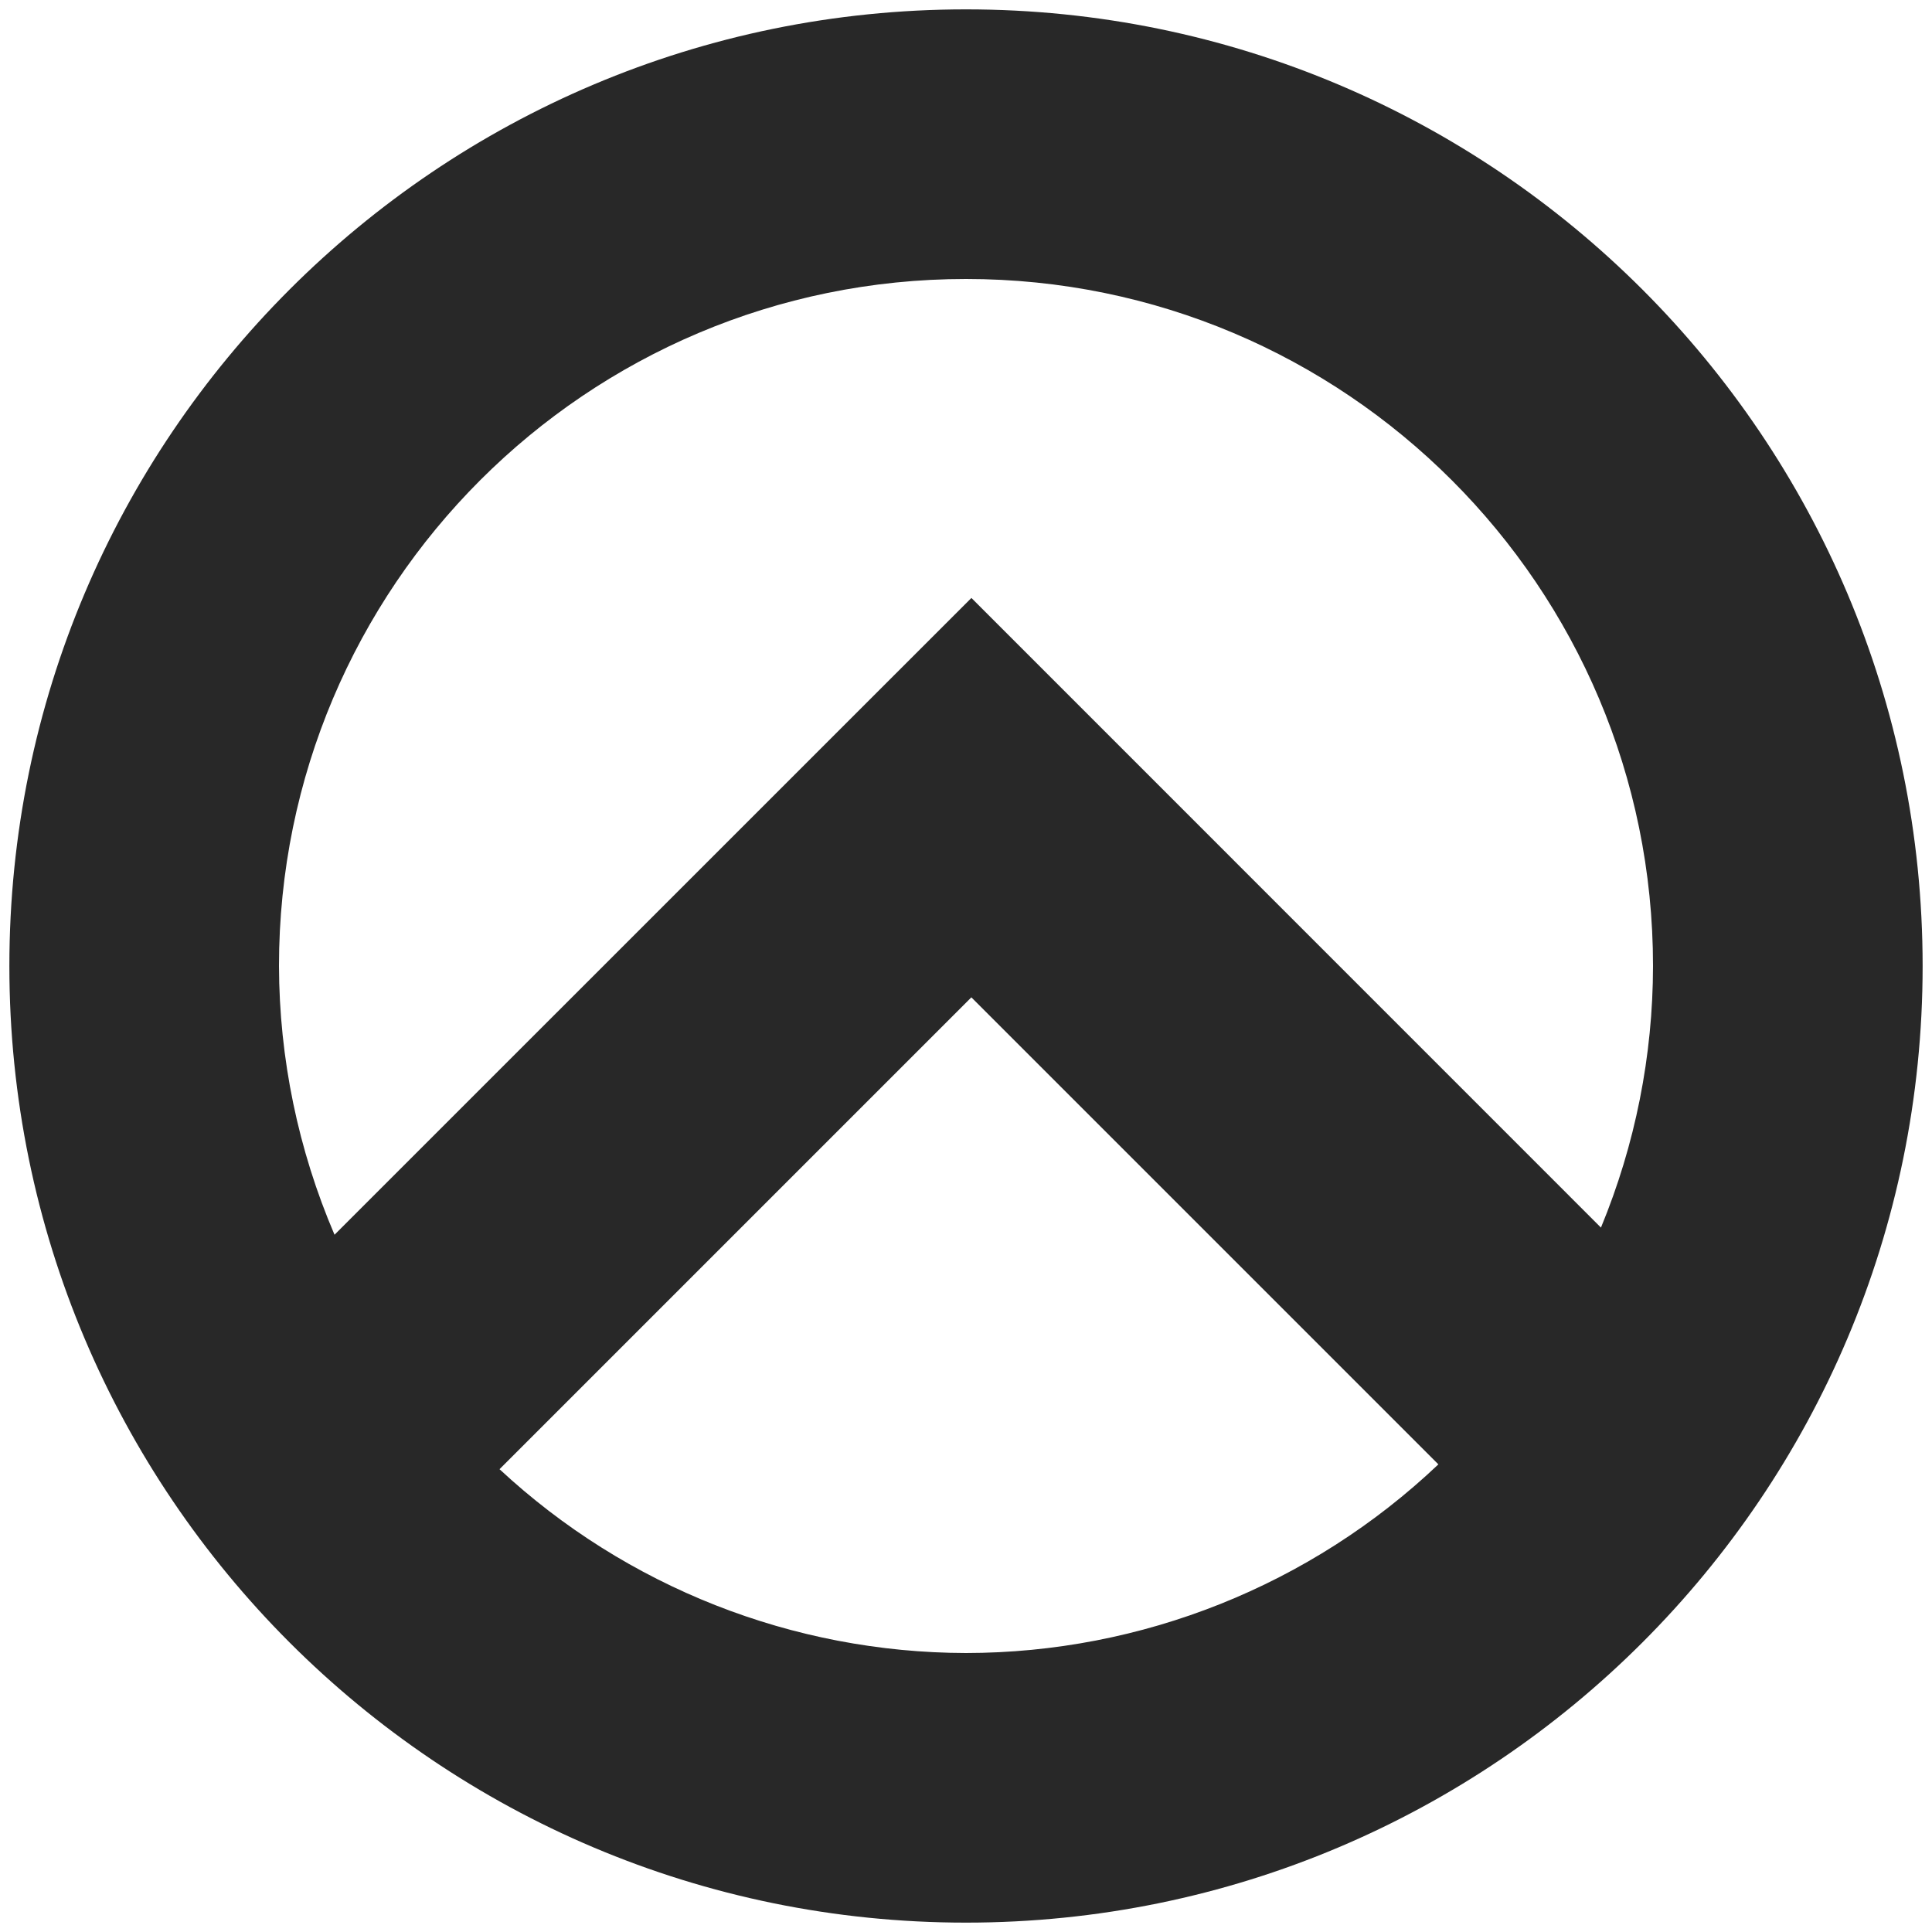
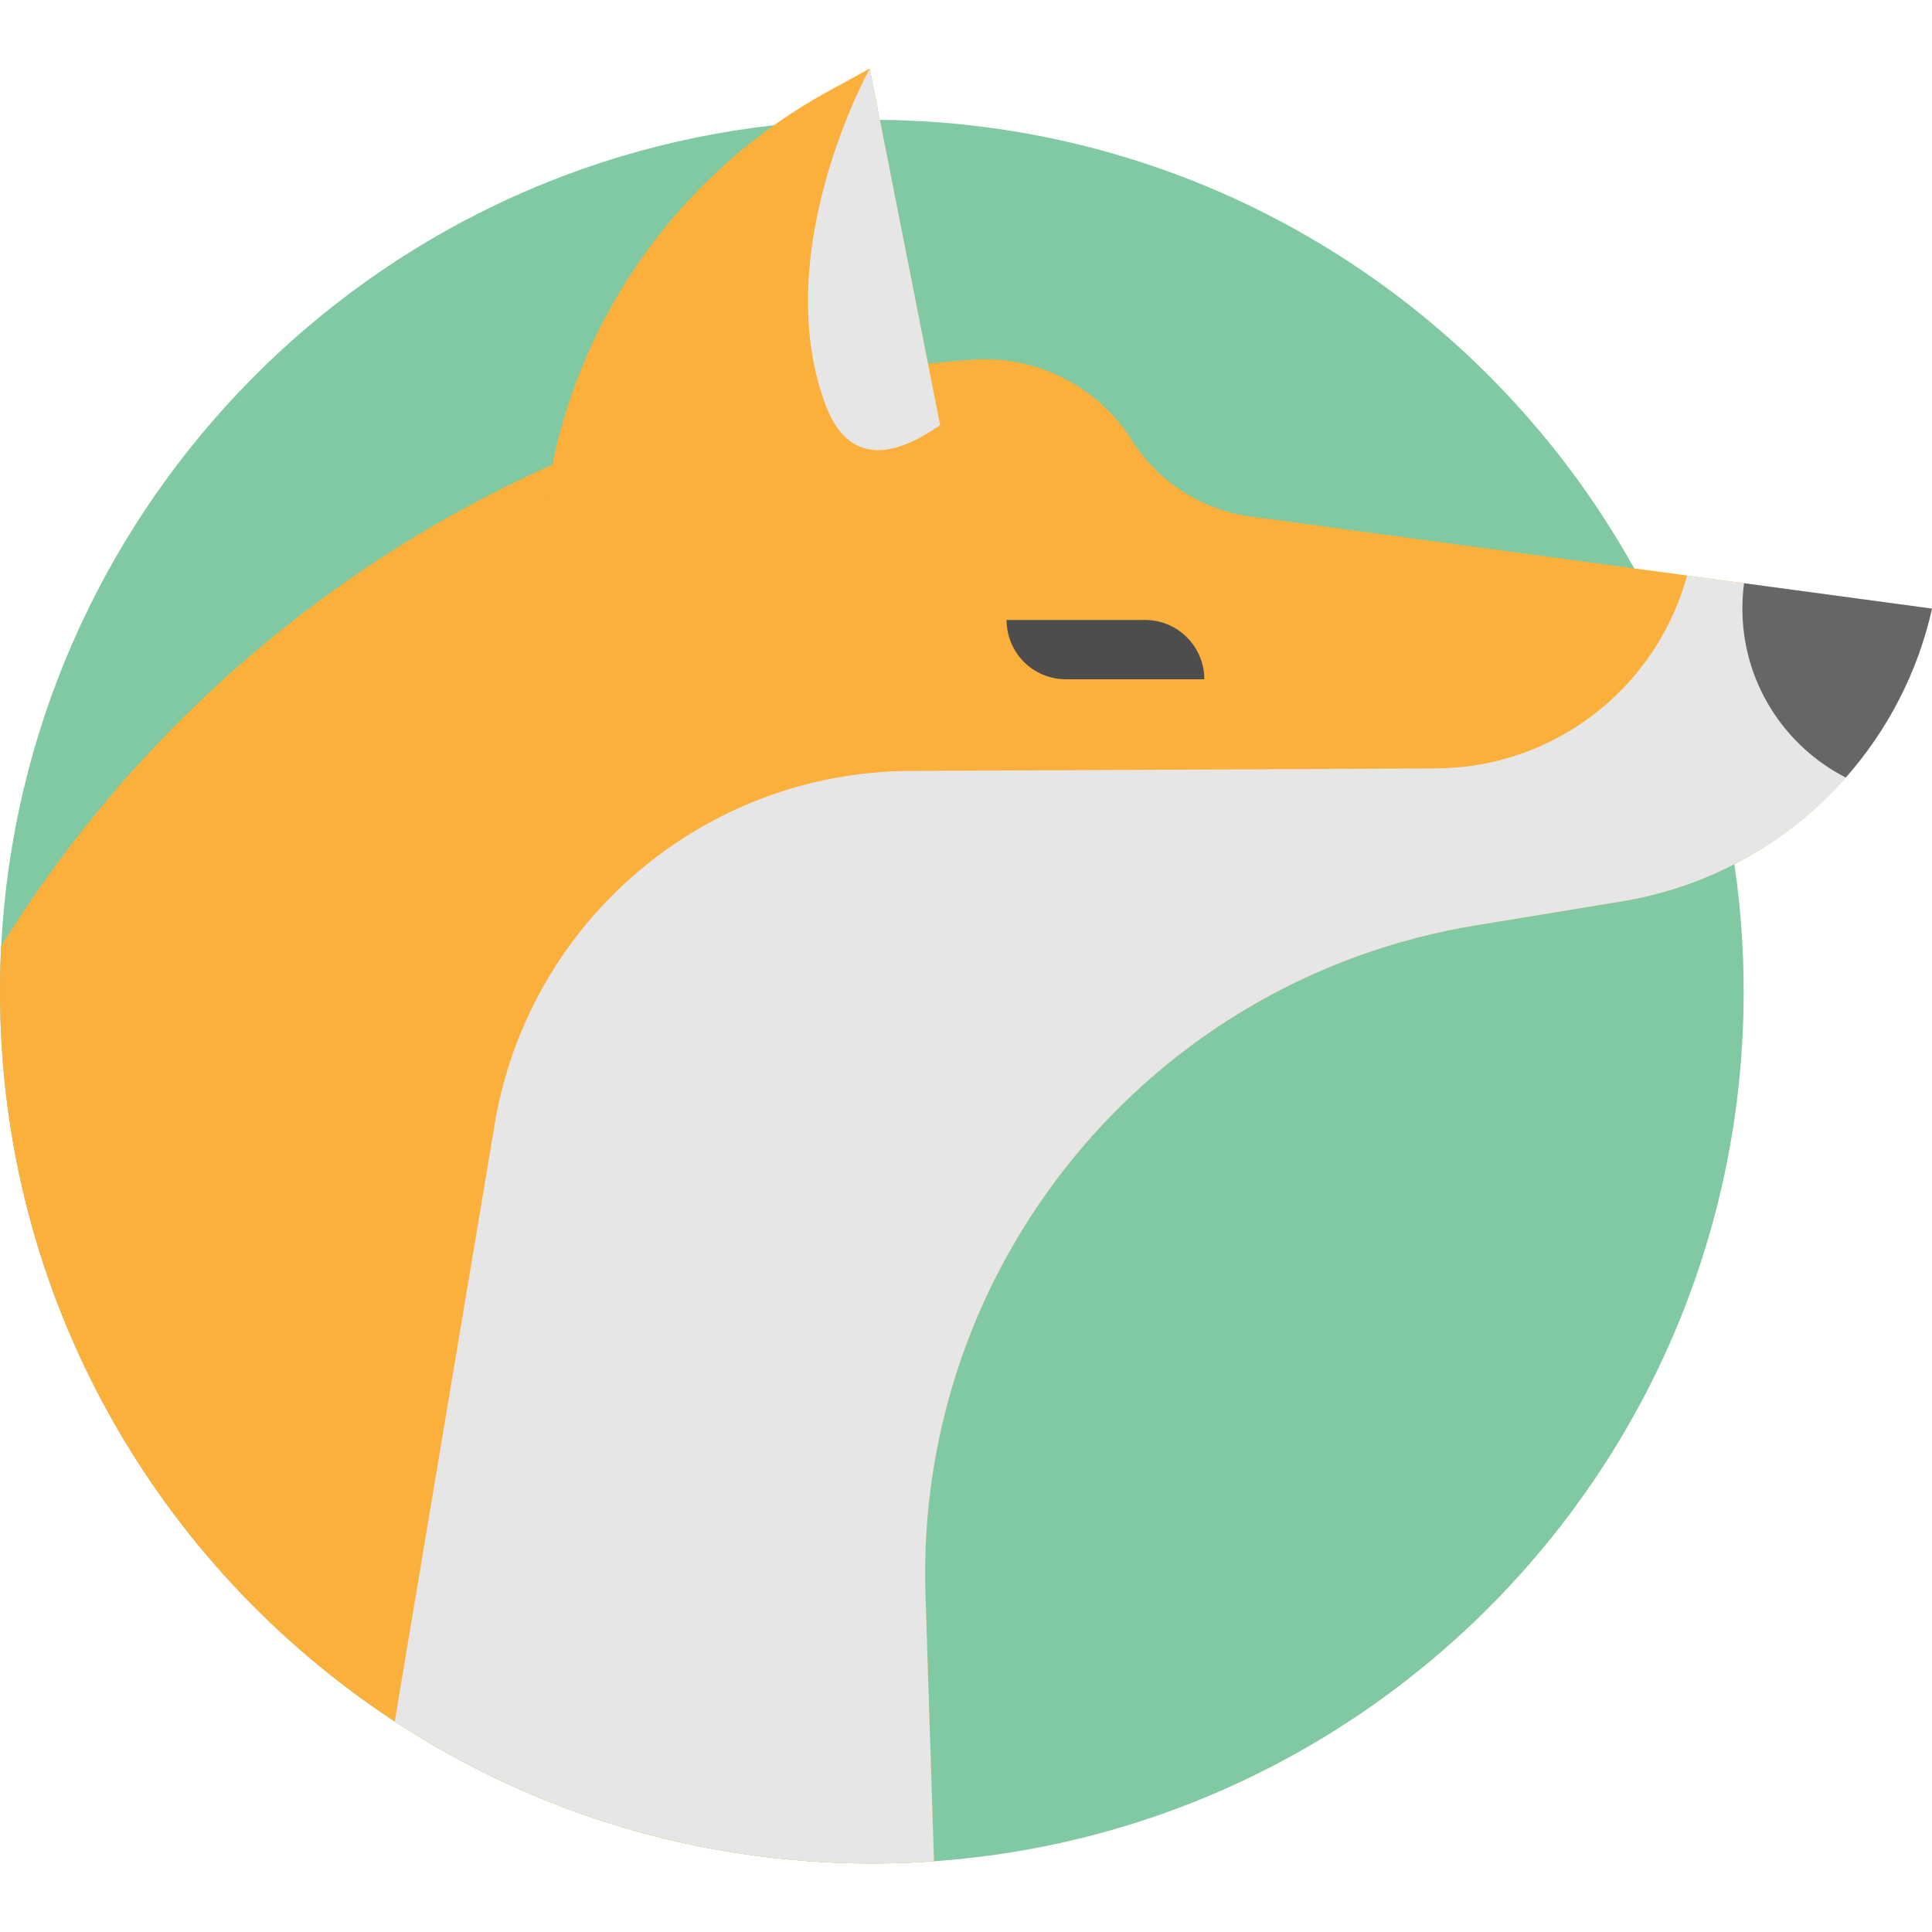
- <svg xmlns="http://www.w3.org/2000/svg" xmlns:xlink="http://www.w3.org/1999/xlink" width="2000" height="2000" viewBox="0 0 20 20" id="svg2" version="1.1">
-   <defs id="defs12">
-     <radialGradient gradientUnits="userSpaceOnUse" gradientTransform="matrix(1.063149,0.00244008,-0.00592415,2.581167,32.0743,-817.4978)" r="262.39" fy="455.77" fx="89.524" cy="455.77" cx="89.524" id="radialGradient3905" xlink:href="#linearGradient3899" />
-     <radialGradient gradientUnits="userSpaceOnUse" gradientTransform="matrix(1.914419,-0.6980924,0.1731359,0.4748005,-67.77674,416.3471)" r="201.657" fy="572.54" fx="165.665" cy="572.54" cx="165.665" id="radialGradient3831" xlink:href="#linearGradient3825" />
-     <linearGradient id="linearGradient3990">
-       <stop id="stop3992" offset="0" style="stop-color:#000000;stop-opacity:1;" />
-       <stop id="stop3994" offset="1" style="stop-color:#000000;stop-opacity:0;" />
-     </linearGradient>
-     <radialGradient gradientUnits="userSpaceOnUse" gradientTransform="matrix(0.7869232,-0.09636774,0.09619281,0.7854947,522.3456,279.0588)" r="201.657" fy="1269.008" fx="69.923" cy="1269.008" cx="69.923" id="radialGradient3996" xlink:href="#linearGradient3990" />
-     <linearGradient id="linearGradient3964">
-       <stop id="stop3966" offset="0" style="stop-color:#000000;stop-opacity:1;" />
-       <stop id="stop3968" offset="1" style="stop-color:#000000;stop-opacity:0;" />
-     </linearGradient>
-     <radialGradient gradientUnits="userSpaceOnUse" gradientTransform="matrix(0.7217658,0.01141816,-0.08023386,5.071748,-174.4449,-4863.57)" r="152.292" fy="1191.283" fx="994.258" cy="1191.283" cx="994.258" id="radialGradient3970" xlink:href="#linearGradient3964" />
-     <linearGradient id="linearGradient3825">
-       <stop id="stop3827" offset="0" style="stop-color:#ffcc00;stop-opacity:1;" />
-       <stop id="stop3829" offset="1" style="stop-color:#ffcc00;stop-opacity:0;" />
-     </linearGradient>
-     <linearGradient id="linearGradient3849">
-       <stop id="stop3851" offset="0" style="stop-color:#ffcc00;stop-opacity:1;" />
-       <stop id="stop3853" offset="1" style="stop-color:#ffcc00;stop-opacity:0;" />
-     </linearGradient>
-     <linearGradient id="linearGradient3899">
-       <stop id="stop3901" offset="0" style="stop-color:#ffcc00;stop-opacity:1;" />
-       <stop id="stop3903" offset="1" style="stop-color:#ffcc00;stop-opacity:0;" />
-     </linearGradient>
-     <radialGradient gradientUnits="userSpaceOnUse" gradientTransform="matrix(1.063149,0.00244008,-0.00592415,2.581167,32.0743,-817.4978)" r="262.39" fy="455.77" fx="89.524" cy="455.77" cx="89.524" id="radialGradient3905-2" xlink:href="#linearGradient3899-8" />
-     <radialGradient gradientUnits="userSpaceOnUse" gradientTransform="matrix(1.914419,-0.6980924,0.1731359,0.4748005,-67.77674,416.3471)" r="201.657" fy="572.54" fx="165.665" cy="572.54" cx="165.665" id="radialGradient3831-1" xlink:href="#linearGradient3825-2" />
-     <linearGradient id="linearGradient3990-5">
-       <stop id="stop3992-7" offset="0" style="stop-color:#000000;stop-opacity:1;" />
-       <stop id="stop3994-6" offset="1" style="stop-color:#000000;stop-opacity:0;" />
-     </linearGradient>
-     <radialGradient gradientUnits="userSpaceOnUse" gradientTransform="matrix(0.7869232,-0.09636774,0.09619281,0.7854947,522.3456,279.0588)" r="201.657" fy="1269.008" fx="69.923" cy="1269.008" cx="69.923" id="radialGradient3996-8" xlink:href="#linearGradient3990-5" />
-     <linearGradient id="linearGradient3964-2">
-       <stop id="stop3966-1" offset="0" style="stop-color:#000000;stop-opacity:1;" />
-       <stop id="stop3968-6" offset="1" style="stop-color:#000000;stop-opacity:0;" />
-     </linearGradient>
-     <radialGradient gradientUnits="userSpaceOnUse" gradientTransform="matrix(0.7217658,0.01141816,-0.08023386,5.071748,-174.4449,-4863.57)" r="152.292" fy="1191.283" fx="994.258" cy="1191.283" cx="994.258" id="radialGradient3970-2" xlink:href="#linearGradient3964-2" />
-     <linearGradient id="linearGradient3825-2">
-       <stop id="stop3827-7" offset="0" style="stop-color:#ffcc00;stop-opacity:1;" />
-       <stop id="stop3829-6" offset="1" style="stop-color:#ffcc00;stop-opacity:0;" />
-     </linearGradient>
-     <linearGradient id="linearGradient3849-1">
-       <stop id="stop3851-1" offset="0" style="stop-color:#ffcc00;stop-opacity:1;" />
-       <stop id="stop3853-5" offset="1" style="stop-color:#ffcc00;stop-opacity:0;" />
-     </linearGradient>
-     <linearGradient id="linearGradient3899-8">
-       <stop id="stop3901-2" offset="0" style="stop-color:#ffcc00;stop-opacity:1;" />
-       <stop id="stop3903-4" offset="1" style="stop-color:#ffcc00;stop-opacity:0;" />
-     </linearGradient>
-     <clipPath id="clipPath4151" clipPathUnits="userSpaceOnUse">
-       <path id="path4153" d="M 0,800 800,800 800,0 0,0 0,800 Z" />
-     </clipPath>
-     <clipPath id="clipPath4161" clipPathUnits="userSpaceOnUse">
-       <path id="path4163" d="m -118.108,71.322 236.216,0 0,-142.644 -236.216,0 0,142.644 z" />
-     </clipPath>
-     <clipPath id="clipPath4193" clipPathUnits="userSpaceOnUse">
-       <path id="path4195" d="m -118.108,71.322 236.216,0 0,-142.644 -236.216,0 0,142.644 z" />
-     </clipPath>
-     <clipPath id="clipPath4225" clipPathUnits="userSpaceOnUse">
-       <path id="path4227" d="m -118.108,71.322 236.216,0 0,-142.644 -236.216,0 0,142.644 z" />
-     </clipPath>
-     <clipPath id="clipPath4257" clipPathUnits="userSpaceOnUse">
-       <path id="path4259" d="m -118.108,71.322 236.216,0 0,-142.644 -236.216,0 0,142.644 z" />
-     </clipPath>
-     <clipPath id="clipPath4289" clipPathUnits="userSpaceOnUse">
-       <path id="path4291" d="m -118.108,71.322 236.216,0 0,-142.644 -236.216,0 0,142.644 z" />
-     </clipPath>
-     <clipPath id="clipPath4321" clipPathUnits="userSpaceOnUse">
-       <path id="path4323" d="m -118.108,71.322 236.216,0 0,-142.644 -236.216,0 0,142.644 z" />
-     </clipPath>
-     <clipPath id="clipPath4353" clipPathUnits="userSpaceOnUse">
-       <path id="path4355" d="m -118.108,71.322 236.216,0 0,-142.644 -236.216,0 0,142.644 z" />
-     </clipPath>
-     <clipPath id="clipPath4385" clipPathUnits="userSpaceOnUse">
-       <path id="path4387" d="m -118.108,71.322 236.216,0 0,-142.644 -236.216,0 0,142.644 z" />
-     </clipPath>
-     <radialGradient gradientUnits="userSpaceOnUse" gradientTransform="matrix(0.7217658,0.01141816,-0.08023386,5.071748,-174.4449,-4863.57)" r="152.292" fy="1191.283" fx="994.258" cy="1191.283" cx="994.258" id="radialGradient3970-9" xlink:href="#linearGradient3990" />
-     <radialGradient gradientUnits="userSpaceOnUse" gradientTransform="matrix(0.7869232,-0.09636774,0.09619281,0.7854947,522.3456,279.0588)" r="201.657" fy="1269.008" fx="69.923" cy="1269.008" cx="69.923" id="radialGradient3996-1" xlink:href="#linearGradient3990" />
-     <radialGradient gradientUnits="userSpaceOnUse" gradientTransform="matrix(1.914419,-0.6980924,0.1731359,0.4748005,-67.77674,416.3471)" r="201.657" fy="572.54" fx="165.665" cy="572.54" cx="165.665" id="radialGradient3831-9" xlink:href="#linearGradient3825" />
-     <radialGradient gradientUnits="userSpaceOnUse" gradientTransform="matrix(1.063149,0.00244008,-0.00592415,2.581167,32.0743,-817.4978)" r="262.39" fy="455.77" fx="89.524" cy="455.77" cx="89.524" id="radialGradient3905-24" xlink:href="#linearGradient3825" />
-     <clipPath id="clipPath4151-1" clipPathUnits="userSpaceOnUse">
-       <path id="path4153-1" d="M 0,800 800,800 800,0 0,0 0,800 Z" />
-     </clipPath>
-     <clipPath id="clipPath4161-1" clipPathUnits="userSpaceOnUse">
-       <path id="path4163-3" d="m -118.108,71.322 236.216,0 0,-142.644 -236.216,0 0,142.644 z" />
-     </clipPath>
-     <clipPath id="clipPath4193-86" clipPathUnits="userSpaceOnUse">
-       <path id="path4195-22" d="m -118.108,71.322 236.216,0 0,-142.644 -236.216,0 0,142.644 z" />
-     </clipPath>
-     <clipPath id="clipPath4225-8" clipPathUnits="userSpaceOnUse">
-       <path id="path4227-5" d="m -118.108,71.322 236.216,0 0,-142.644 -236.216,0 0,142.644 z" />
-     </clipPath>
-     <clipPath id="clipPath4257-4" clipPathUnits="userSpaceOnUse">
-       <path id="path4259-1" d="m -118.108,71.322 236.216,0 0,-142.644 -236.216,0 0,142.644 z" />
-     </clipPath>
-     <clipPath id="clipPath4289-8" clipPathUnits="userSpaceOnUse">
-       <path id="path4291-9" d="m -118.108,71.322 236.216,0 0,-142.644 -236.216,0 0,142.644 z" />
-     </clipPath>
-     <clipPath id="clipPath4321-5" clipPathUnits="userSpaceOnUse">
-       <path id="path4323-9" d="m -118.108,71.322 236.216,0 0,-142.644 -236.216,0 0,142.644 z" />
-     </clipPath>
-     <clipPath id="clipPath4353-8" clipPathUnits="userSpaceOnUse">
-       <path id="path4355-6" d="m -118.108,71.322 236.216,0 0,-142.644 -236.216,0 0,142.644 z" />
-     </clipPath>
-     <clipPath id="clipPath4385-2" clipPathUnits="userSpaceOnUse">
-       <path id="path4387-5" d="m -118.108,71.322 236.216,0 0,-142.644 -236.216,0 0,142.644 z" />
-     </clipPath>
-     <radialGradient gradientUnits="userSpaceOnUse" gradientTransform="matrix(0.7217658,0.01141816,-0.08023386,5.071748,-174.4449,-4863.57)" r="152.292" fy="1191.283" fx="994.258" cy="1191.283" cx="994.258" id="radialGradient3970-87" xlink:href="#linearGradient3990" />
-     <radialGradient gradientUnits="userSpaceOnUse" gradientTransform="matrix(0.7869232,-0.09636774,0.09619281,0.7854947,522.3456,279.0588)" r="201.657" fy="1269.008" fx="69.923" cy="1269.008" cx="69.923" id="radialGradient3996-3" xlink:href="#linearGradient3990" />
-     <radialGradient gradientUnits="userSpaceOnUse" gradientTransform="matrix(1.914419,-0.6980924,0.1731359,0.4748005,-67.77674,416.3471)" r="201.657" fy="572.54" fx="165.665" cy="572.54" cx="165.665" id="radialGradient3831-7" xlink:href="#linearGradient3825" />
-     <radialGradient gradientUnits="userSpaceOnUse" gradientTransform="matrix(1.063149,0.00244008,-0.00592415,2.581167,32.0743,-817.4978)" r="262.39" fy="455.77" fx="89.524" cy="455.77" cx="89.524" id="radialGradient3905-6" xlink:href="#linearGradient3825" />
-     <clipPath clipPathUnits="userSpaceOnUse" id="clipPath4151-8">
-       <path d="M 0,800 800,800 800,0 0,0 0,800 Z" id="path4153-5" />
-     </clipPath>
-     <clipPath clipPathUnits="userSpaceOnUse" id="clipPath4161-8">
-       <path d="m -118.108,71.322 236.216,0 0,-142.644 -236.216,0 0,142.644 z" id="path4163-5" />
-     </clipPath>
-     <clipPath clipPathUnits="userSpaceOnUse" id="clipPath4193-8">
-       <path d="m -118.108,71.322 236.216,0 0,-142.644 -236.216,0 0,142.644 z" id="path4195-2" />
-     </clipPath>
-     <clipPath clipPathUnits="userSpaceOnUse" id="clipPath4225-4">
-       <path d="m -118.108,71.322 236.216,0 0,-142.644 -236.216,0 0,142.644 z" id="path4227-0" />
-     </clipPath>
-     <clipPath clipPathUnits="userSpaceOnUse" id="clipPath4257-0">
-       <path d="m -118.108,71.322 236.216,0 0,-142.644 -236.216,0 0,142.644 z" id="path4259-9" />
-     </clipPath>
-     <clipPath clipPathUnits="userSpaceOnUse" id="clipPath4289-4">
-       <path d="m -118.108,71.322 236.216,0 0,-142.644 -236.216,0 0,142.644 z" id="path4291-2" />
-     </clipPath>
-     <clipPath clipPathUnits="userSpaceOnUse" id="clipPath4321-9">
-       <path d="m -118.108,71.322 236.216,0 0,-142.644 -236.216,0 0,142.644 z" id="path4323-2" />
-     </clipPath>
-     <clipPath clipPathUnits="userSpaceOnUse" id="clipPath4353-3">
-       <path d="m -118.108,71.322 236.216,0 0,-142.644 -236.216,0 0,142.644 z" id="path4355-1" />
-     </clipPath>
-     <clipPath clipPathUnits="userSpaceOnUse" id="clipPath4385-9">
-       <path d="m -118.108,71.322 236.216,0 0,-142.644 -236.216,0 0,142.644 z" id="path4387-1" />
-     </clipPath>
-     <radialGradient xlink:href="#linearGradient3990" id="radialGradient3970-8" cx="994.258" cy="1191.283" fx="994.258" fy="1191.283" r="152.292" gradientTransform="matrix(0.7217658,0.01141816,-0.08023386,5.071748,-174.4449,-4863.57)" gradientUnits="userSpaceOnUse" />
-     <radialGradient xlink:href="#linearGradient3990" id="radialGradient3996-1-5" cx="69.923" cy="1269.008" fx="69.923" fy="1269.008" r="201.657" gradientTransform="matrix(0.7869232,-0.09636774,0.09619281,0.7854947,522.3456,279.0588)" gradientUnits="userSpaceOnUse" />
-     <radialGradient xlink:href="#linearGradient3825" id="radialGradient3831-3" cx="165.665" cy="572.54" fx="165.665" fy="572.54" r="201.657" gradientTransform="matrix(1.914419,-0.6980924,0.1731359,0.4748005,-67.77674,416.3471)" gradientUnits="userSpaceOnUse" />
-     <radialGradient xlink:href="#linearGradient3825" id="radialGradient3905-8" cx="89.524" cy="455.77" fx="89.524" fy="455.77" r="262.39" gradientTransform="matrix(1.063149,0.00244008,-0.00592415,2.581167,32.0743,-817.4978)" gradientUnits="userSpaceOnUse" />
-     <clipPath clipPathUnits="userSpaceOnUse" id="clipPath4366">
-       <path d="m 0,595.28 841.89,0 L 841.89,0 0,0 0,595.28 Z" id="path4368" />
-     </clipPath>
-   </defs>
-   <g id="layer1" transform="matrix(0.01539831,0,0,0.01539831,2.759709,3.858888)" style="fill:#ffcc00" />
-   <text xml:space="preserve" style="font-style:normal;font-variant:normal;font-weight:normal;font-stretch:normal;font-size:1.938px;font-family:'Katahdin Round';-inkscape-font-specification:'Katahdin Round';text-align:start;text-anchor:start;opacity:1;fill:#333333;fill-opacity:1;fill-rule:nonzero;stroke:none;stroke-width:10;stroke-miterlimit:4;stroke-dasharray:none" x="-8.652" y="25.382" id="text4341">
-     <tspan id="tspan4343" x="-8.652" y="25.382" />
-   </text>
-   <path id="path4173" d="M 10,0.097 A 9.903,9.903 0 0 0 0.097,10 9.903,9.903 0 0 0 10,19.903 9.903,9.903 0 0 0 19.903,10 9.903,9.903 0 0 0 10,0.097 Z m 0,2.791 a 7.112,7.112 0 0 1 7.112,7.112 7.112,7.112 0 0 1 -0.539,2.708 L 10.056,6.19 3.463,12.782 A 7.112,7.112 0 0 1 2.888,10 7.112,7.112 0 0 1 10,2.888 Z m 0.055,7.436 4.835,4.835 a 7.112,7.112 0 0 1 -4.89,1.953 7.112,7.112 0 0 1 -4.829,-1.903 l 4.885,-4.885 z" style="opacity:1;fill:#282828;fill-opacity:1;fill-rule:nonzero;stroke:none;stroke-width:25;stroke-miterlimit:4;stroke-dasharray:none;stroke-opacity:1" />
+ <svg xmlns="http://www.w3.org/2000/svg" version="1.1" id="Capa_1" x="0px" y="0px" viewBox="0 0 377 377" style="enable-background:new 0 0 377 377;" xml:space="preserve">
+   <g>
+     <path style="fill:#81C9A3;" d="M340.25,193.495c0,89.88-69.7,163.48-158,169.7c-4.01,0.29-8.05,0.43-12.13,0.43   c-34.36,0-66.34-10.19-93.09-27.71C30.64,305.525,0,253.095,0,193.495c0-2.98,0.08-5.95,0.23-8.89   c4.3-83.47,68.75-151.02,150.83-160.17c6.26-0.7,12.62-1.06,19.06-1.06c0.52,0,1.05,0,1.57,0.01   c63.33,0.57,118.4,35.74,147.2,87.53c2.19,3.92,4.22,7.93,6.08,12.03c6.52,14.28,11.12,29.62,13.47,45.69   C339.63,176.745,340.25,185.045,340.25,193.495z" />
+     <path style="fill:#FBB03B;" d="M377,118.765c-2.8,12.5-8.7,23.75-16.83,32.96c-6.1,6.91-13.47,12.66-21.73,16.91   c-6.79,3.5-14.19,5.98-22,7.26l-28.45,4.67c-63.51,10.41-109.46,66.29-107.4,130.62l1.66,52.01c-4.01,0.29-8.05,0.43-12.13,0.43   c-34.36,0-66.34-10.19-93.09-27.71C30.64,305.525,0,253.095,0,193.495c0-2.98,0.08-5.95,0.23-8.89l1.94-3.03   c20.71-32.35,48.45-58.84,80.6-77.93c8.07-4.79,16.42-9.12,25.01-12.95c23.01-10.27,47.71-17.01,73.3-19.74   c2.89-0.31,5.79-0.56,8.7-0.77c0.79-0.06,1.59-0.08,2.37-0.08c11.58,0,22.45,5.91,28.7,15.78c5.16,8.17,13.68,13.63,23.25,14.92   l74.79,10.11l10.31,1.39v0.01l11.13,1.5L377,118.765z" />
+     <path style="fill:#E6E6E6;" d="M377,118.765c-2.8,12.5-8.7,23.75-16.83,32.96c-6.1,6.91-13.47,12.66-21.73,16.91   c-6.79,3.5-14.19,5.98-22,7.26l-28.45,4.67c-63.51,10.41-109.46,66.29-107.4,130.62l1.66,52.01c-4.01,0.29-8.05,0.43-12.13,0.43   c-34.36,0-66.34-10.19-93.09-27.71l19.49-116.5c6.63-39.66,40.87-68.79,81.09-68.98l102.58-0.49c19.04-0.08,36.1-10.72,44.78-27   c1.78-3.32,3.21-6.88,4.23-10.63l11.13,1.5L377,118.765z" />
+     <path style="fill:#666666;" d="M377,118.765c-2.8,12.5-8.7,23.75-16.83,32.96c-11.97-6.13-20.17-18.59-20.17-32.96   c0-1.68,0.11-3.33,0.33-4.95L377,118.765z" />
+     <path style="fill:#4D4D4D;" d="M235.003,132.553h-27.01c-6.393,0-11.576-5.183-11.576-11.576v0h27.01   C229.821,120.977,235.003,126.16,235.003,132.553L235.003,132.553z" />
+     <path style="fill:#FBB03B;" d="M184,85.765l-78.32,21.5c1.84-37.54,23.05-71.42,56-89.48l8.04-4.41l13.73,69.58L184,85.765z" />
+     <path style="fill:#E6E6E6;" d="M183.45,82.955c-9.03,6.32-17.98,8.01-22.45-4.19c-11-30,8.72-65.39,8.72-65.39L183.45,82.955z" />
+   </g>
+   <g>
+ </g>
+   <g>
+ </g>
+   <g>
+ </g>
+   <g>
+ </g>
+   <g>
+ </g>
+   <g>
+ </g>
+   <g>
+ </g>
+   <g>
+ </g>
+   <g>
+ </g>
+   <g>
+ </g>
+   <g>
+ </g>
+   <g>
+ </g>
+   <g>
+ </g>
+   <g>
+ </g>
+   <g>
+ </g>
</svg>
